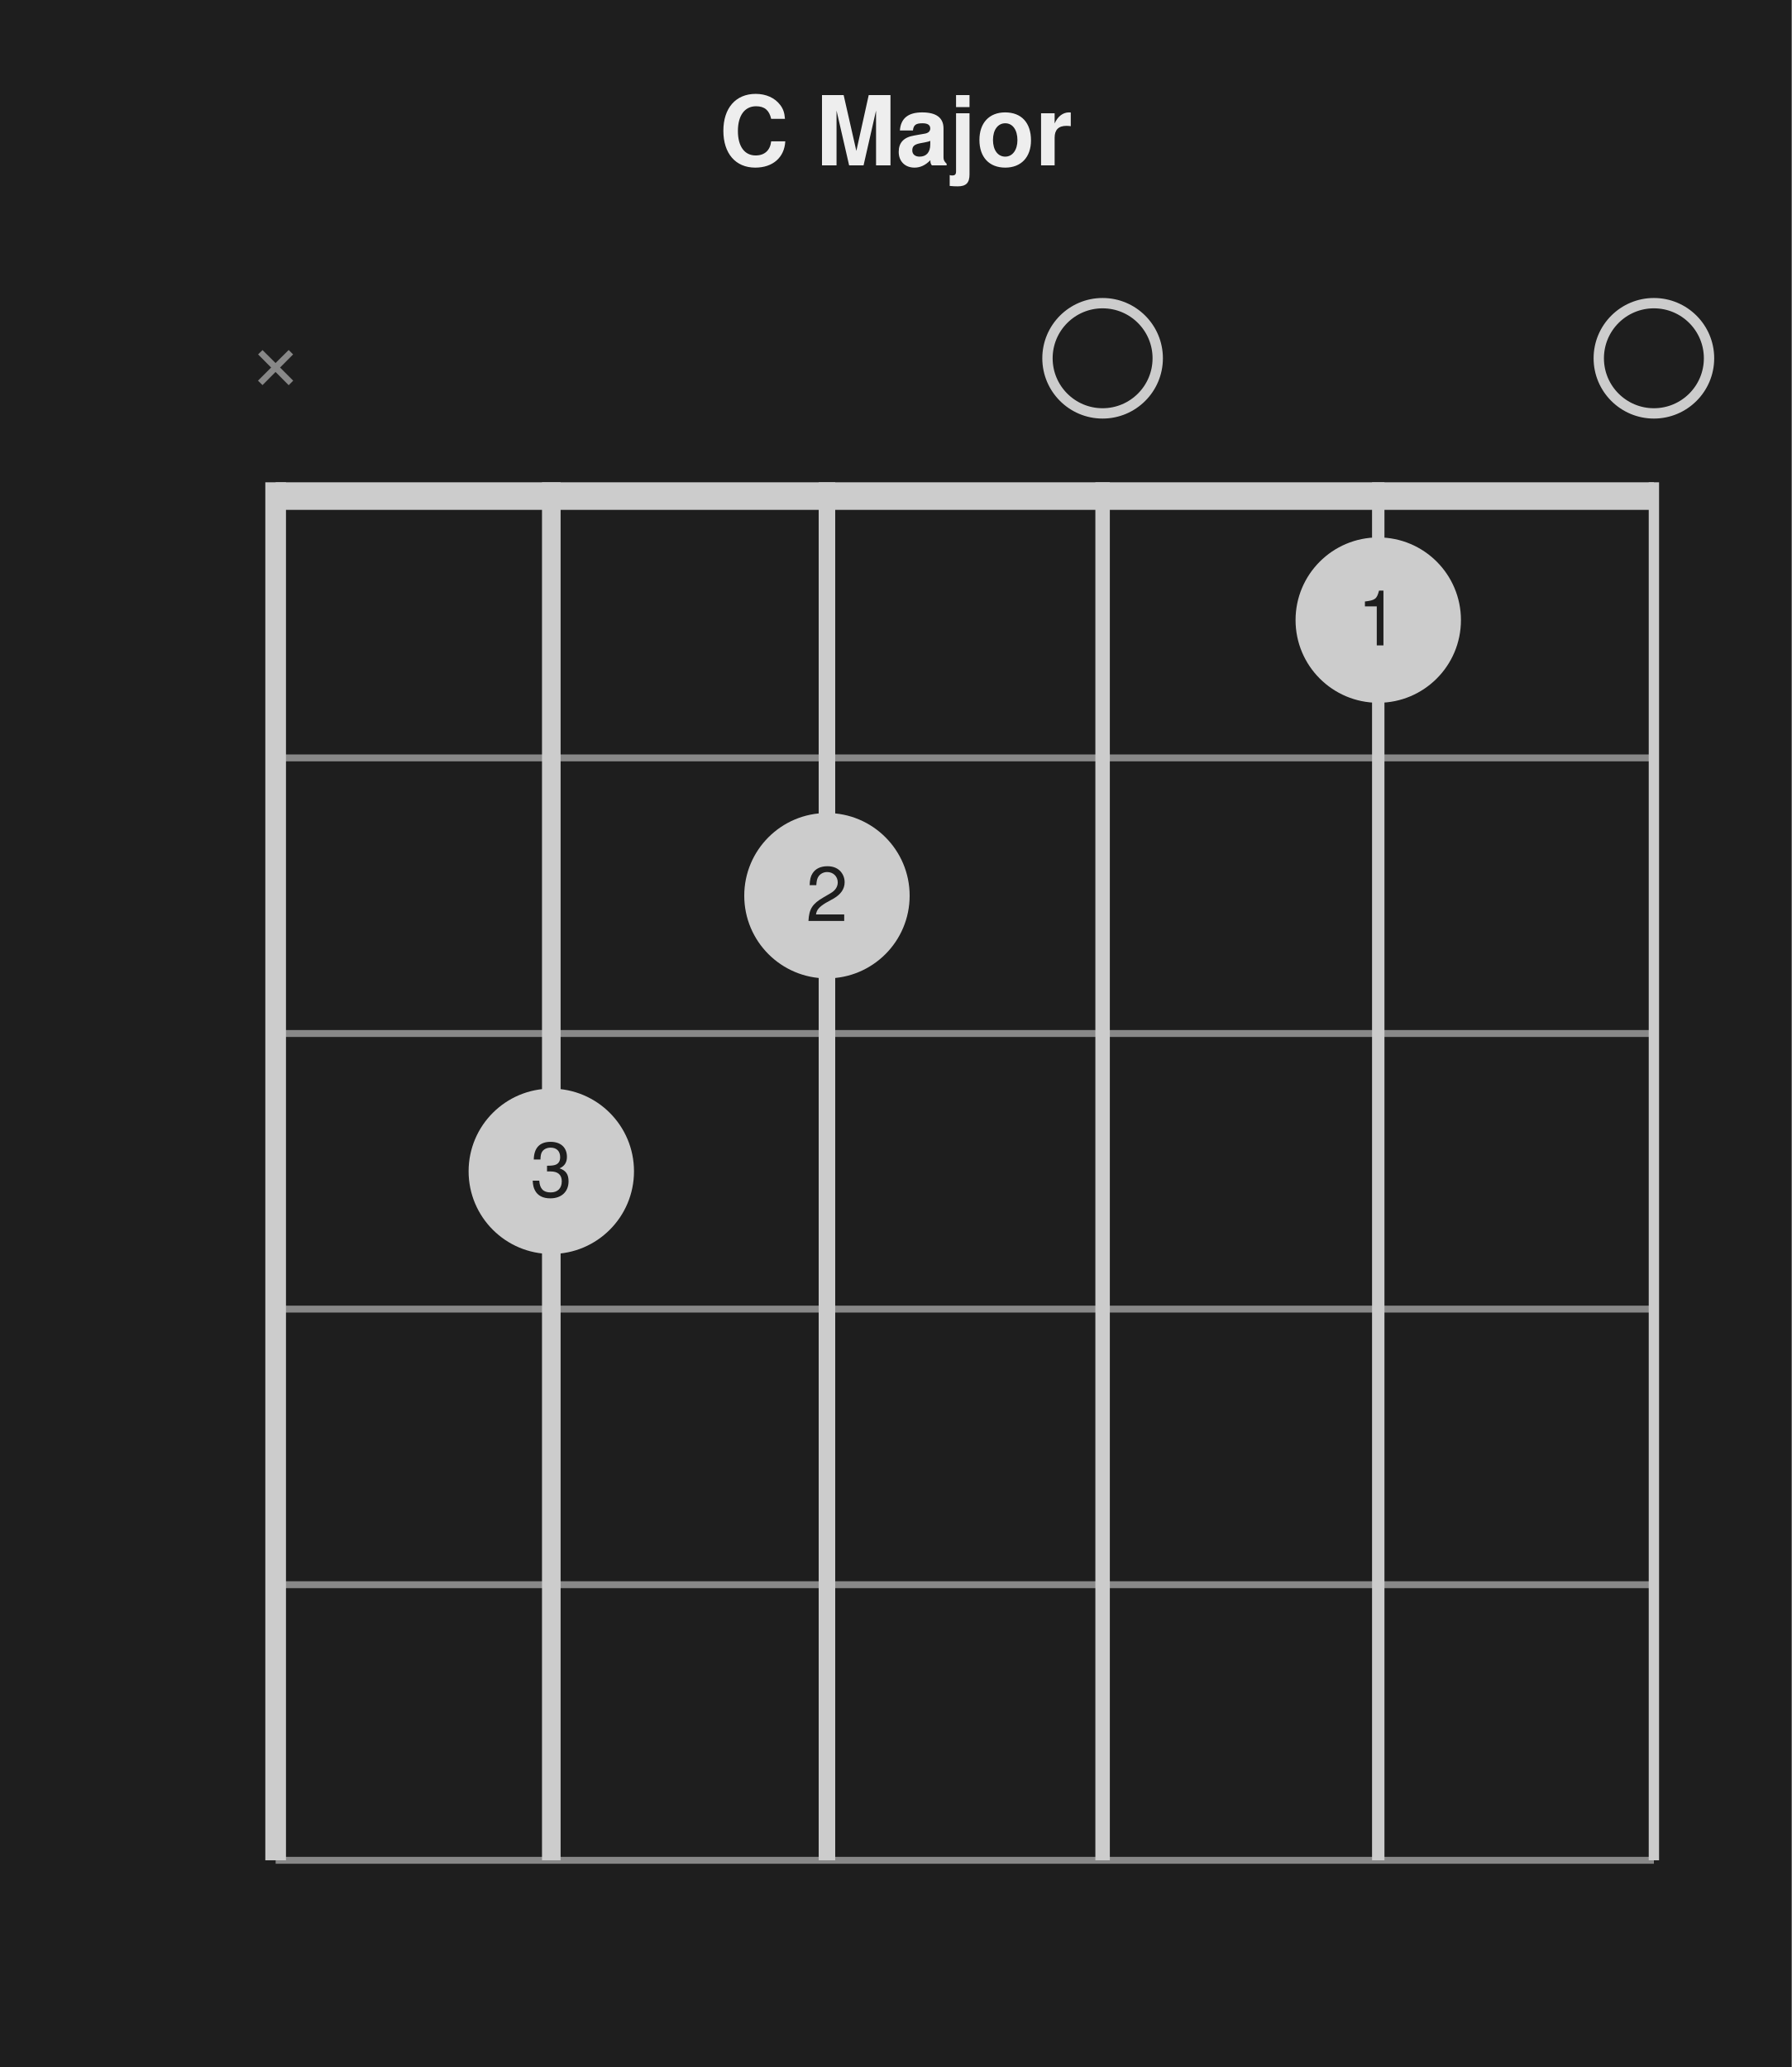
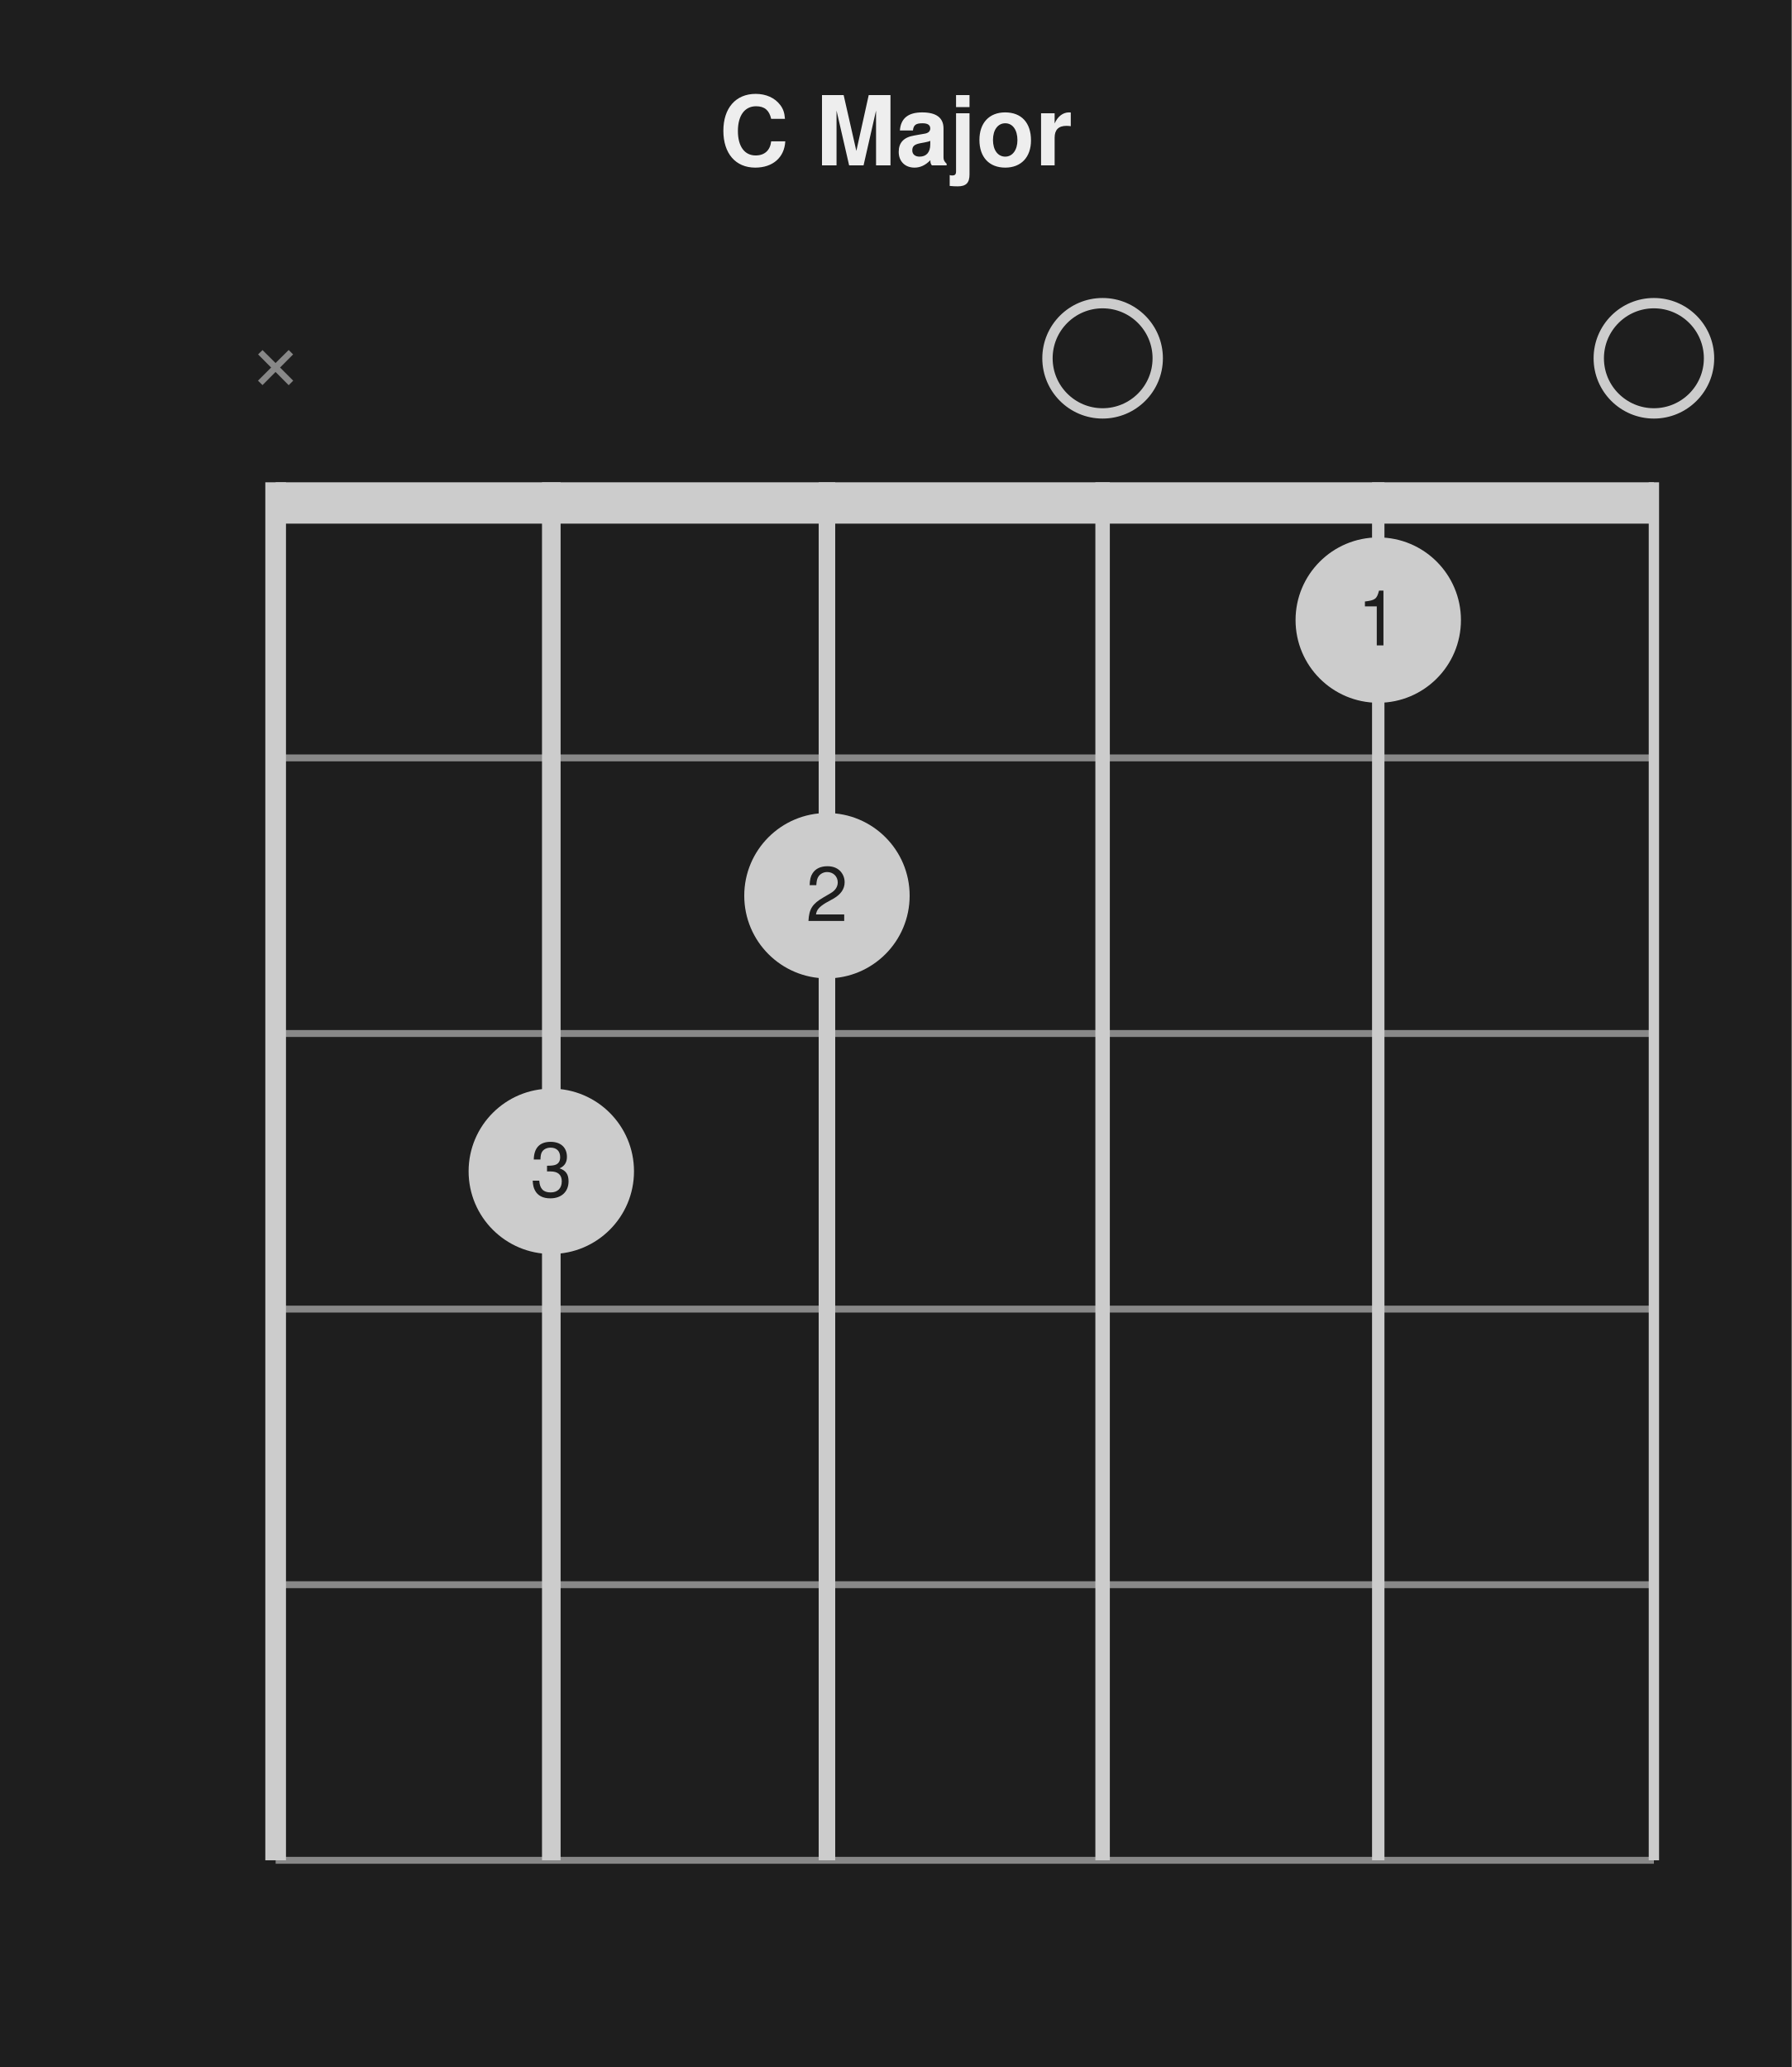
<svg xmlns="http://www.w3.org/2000/svg" width="260" height="300">
  <rect x="0" y="0" width="260" height="300" fill="#1e1e1e" />
-   <rect x="40" y="70" width="200" height="4" fill="#cccccc" />
+   <rect x="40" y="70" width="200" height="6" fill="#cccccc" />
  <line x1="40" y1="110" x2="240" y2="110" stroke="#888888" stroke-width="1" />
  <line x1="40" y1="150" x2="240" y2="150" stroke="#888888" stroke-width="1" />
  <line x1="40" y1="190" x2="240" y2="190" stroke="#888888" stroke-width="1" />
  <line x1="40" y1="230" x2="240" y2="230" stroke="#888888" stroke-width="1" />
  <line x1="40" y1="270" x2="240" y2="270" stroke="#888888" stroke-width="1" />
  <line x1="40" y1="70" x2="40" y2="270" stroke="#cccccc" stroke-width="3" />
  <line x1="80" y1="70" x2="80" y2="270" stroke="#cccccc" stroke-width="2.7" />
  <line x1="120" y1="70" x2="120" y2="270" stroke="#cccccc" stroke-width="2.4" />
  <line x1="160" y1="70" x2="160" y2="270" stroke="#cccccc" stroke-width="2.1" />
  <line x1="200" y1="70" x2="200" y2="270" stroke="#cccccc" stroke-width="1.8" />
  <line x1="240" y1="70" x2="240" y2="270" stroke="#cccccc" stroke-width="1.5" />
  <text x="130" y="24" text-anchor="middle" dominant-baseline="auto" fill="#eeeeee" font-family="Helvetica, Arial, sans-serif" font-size="14" font-weight="bold">C Major</text>
  <text x="40" y="52" text-anchor="middle" dominant-baseline="middle" fill="#888888" font-family="Helvetica, Arial, sans-serif" font-size="13">×</text>
  <circle cx="160" cy="52" r="8" fill="none" stroke="#cccccc" stroke-width="1.5" />
  <circle cx="240" cy="52" r="8" fill="none" stroke="#cccccc" stroke-width="1.5" />
  <circle cx="80" cy="170" r="12" fill="#cccccc" />
  <text x="80" y="170" text-anchor="middle" dominant-baseline="middle" fill="#1e1e1e" font-family="Helvetica, Arial, sans-serif" font-size="11">3</text>
  <circle cx="120" cy="130" r="12" fill="#cccccc" />
  <text x="120" y="130" text-anchor="middle" dominant-baseline="middle" fill="#1e1e1e" font-family="Helvetica, Arial, sans-serif" font-size="11">2</text>
  <circle cx="200" cy="90" r="12" fill="#cccccc" />
  <text x="200" y="90" text-anchor="middle" dominant-baseline="middle" fill="#1e1e1e" font-family="Helvetica, Arial, sans-serif" font-size="11">1</text>
</svg>
